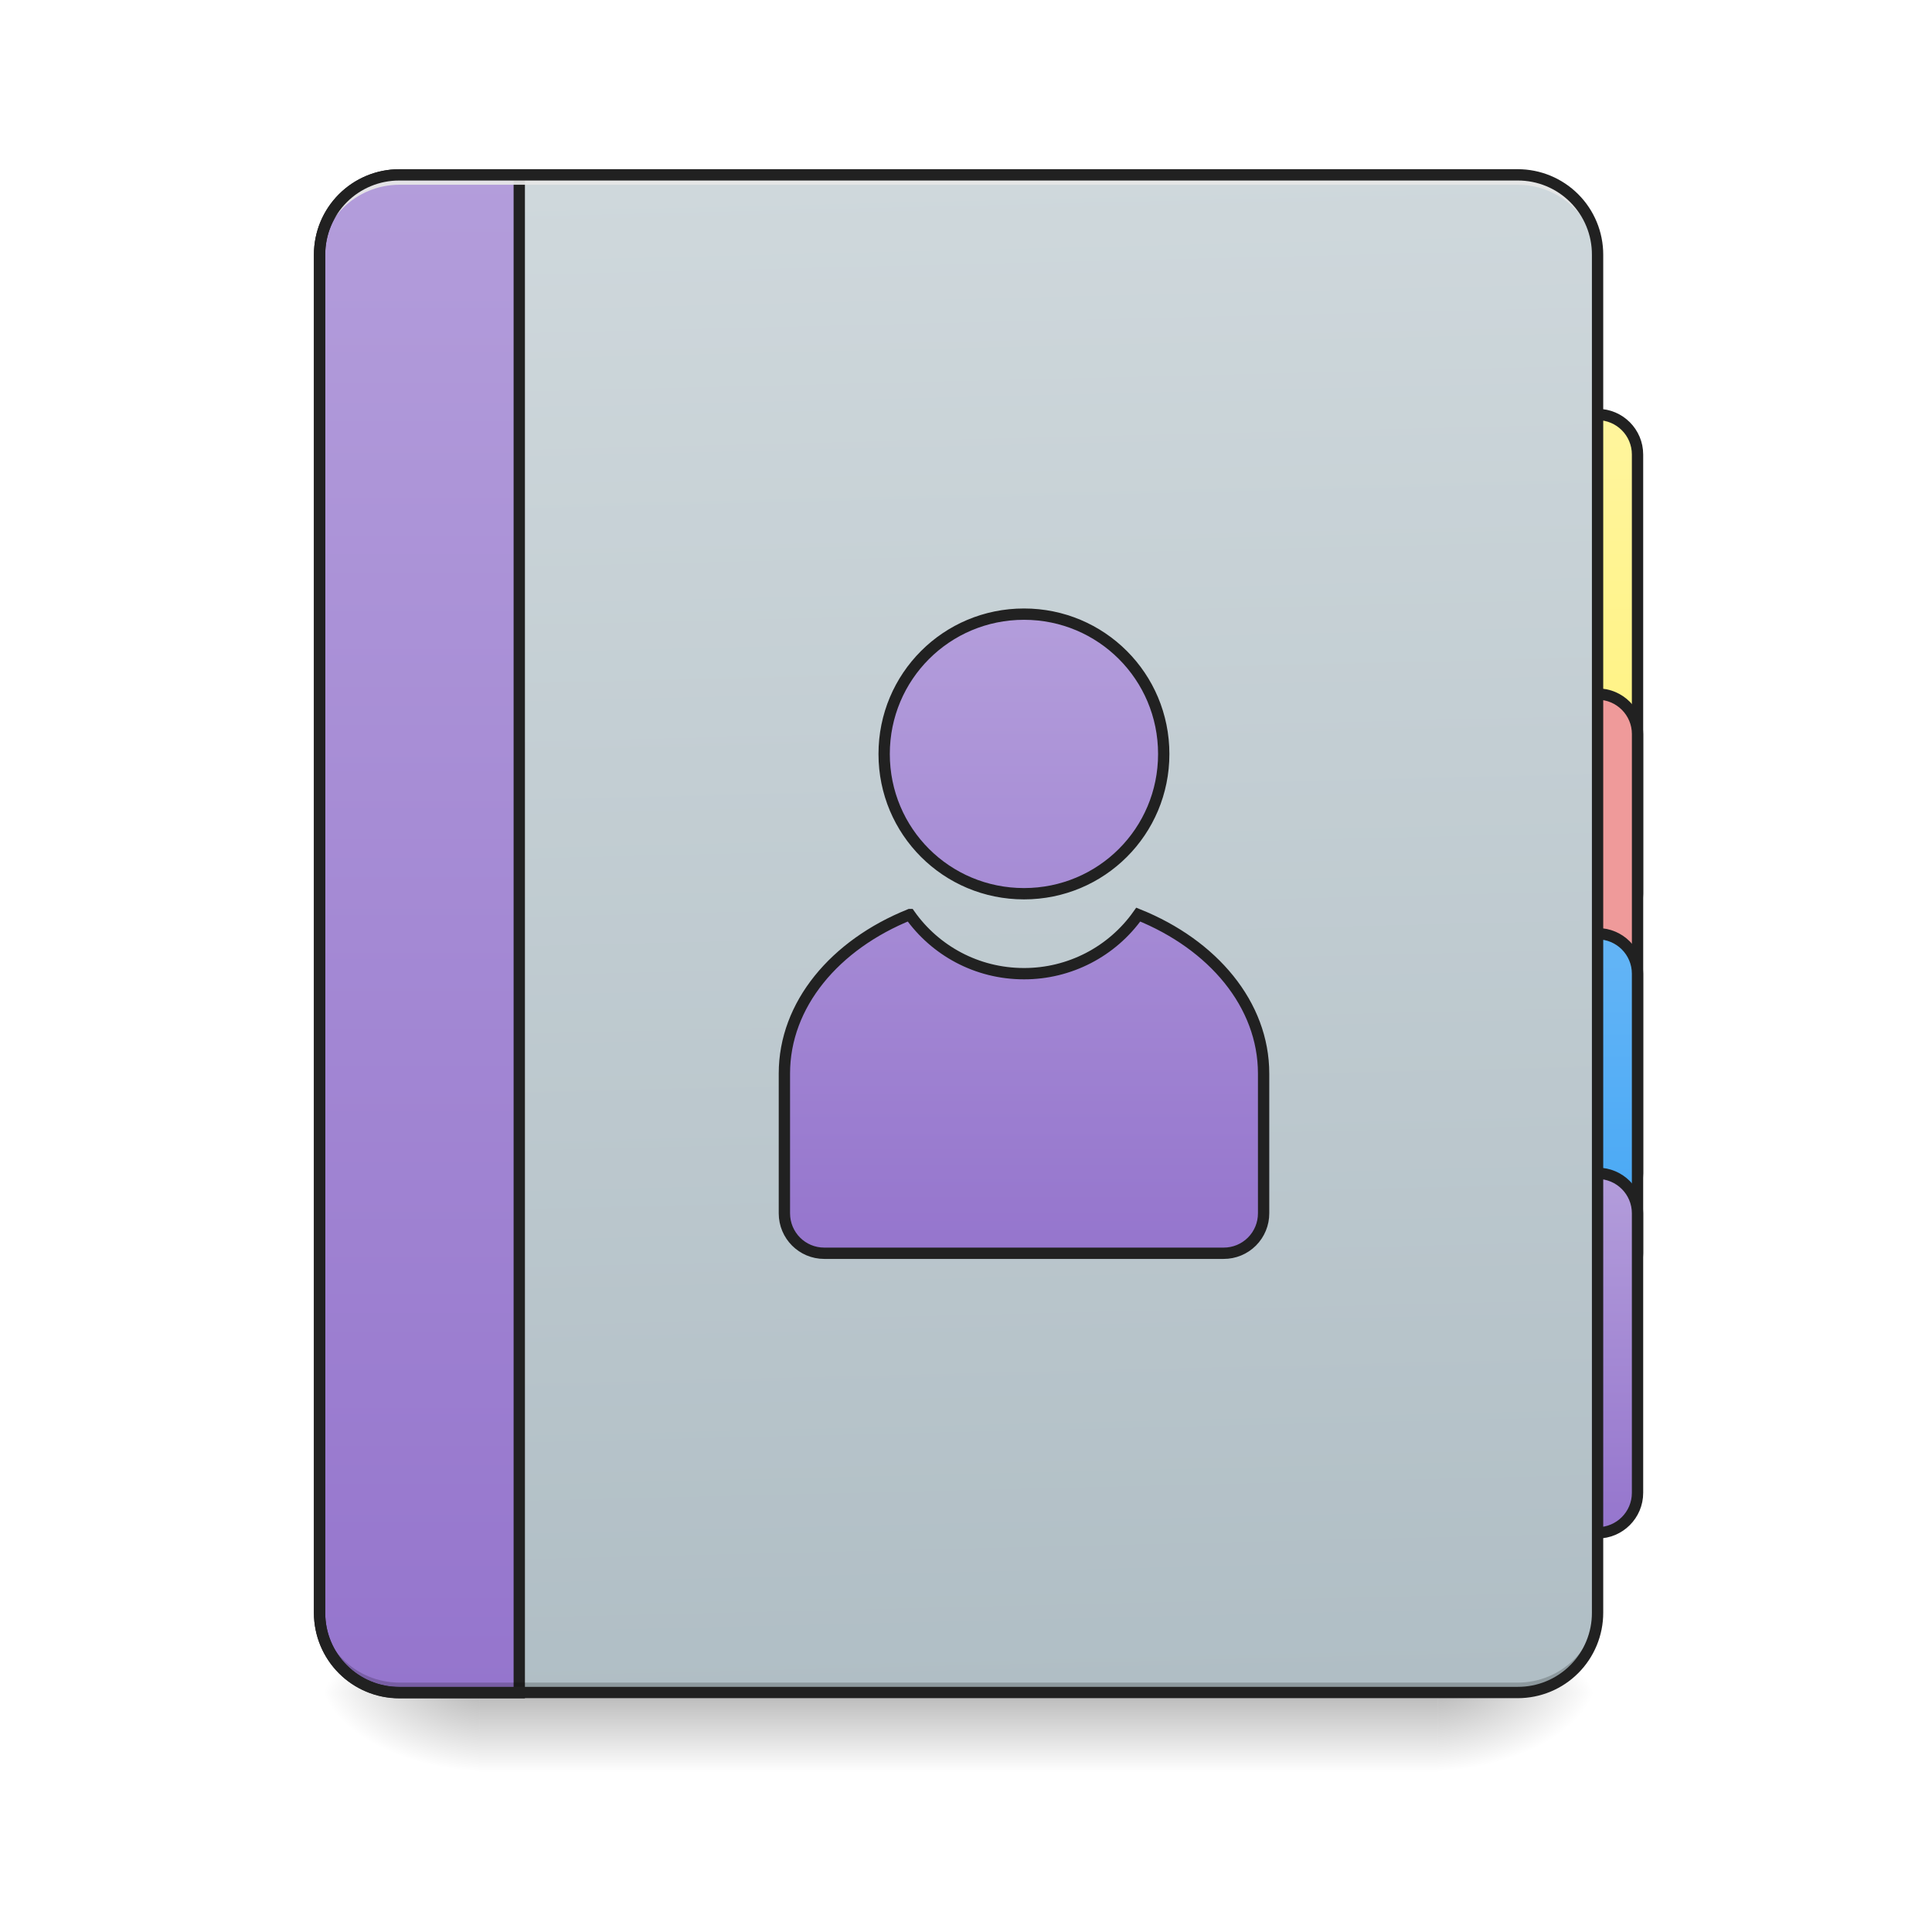
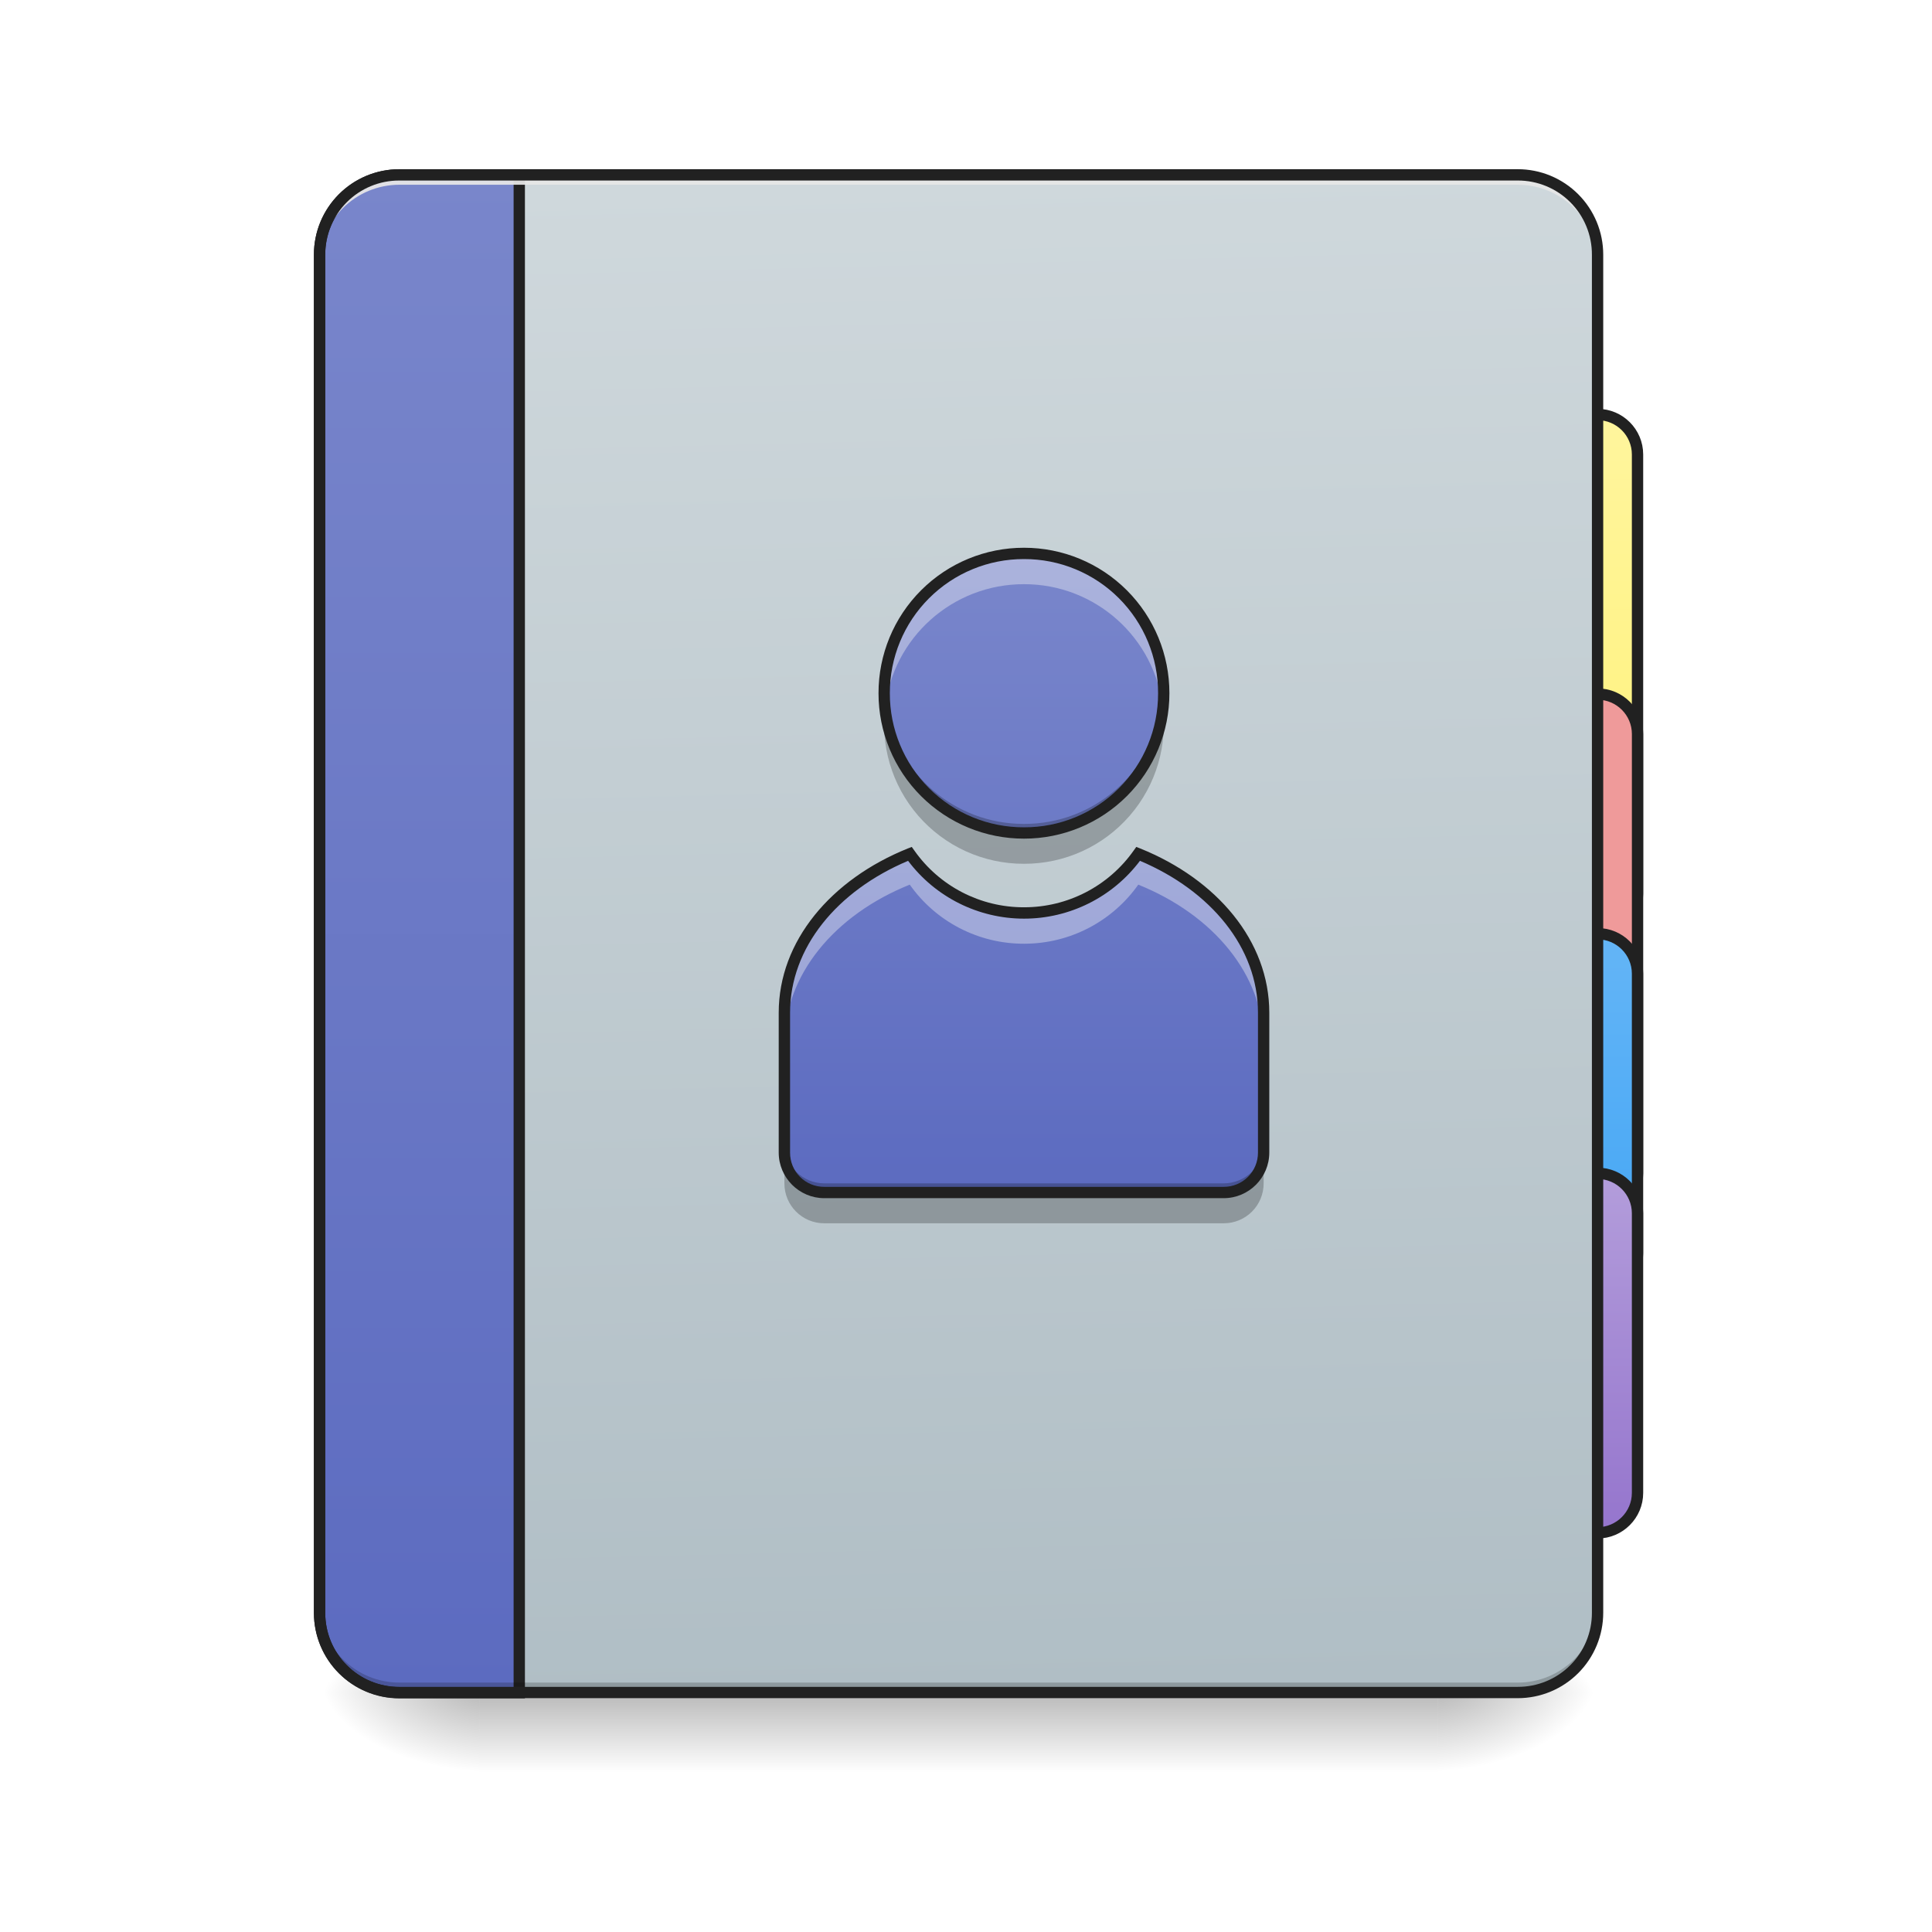
<svg xmlns="http://www.w3.org/2000/svg" width="64pt" height="64pt" viewBox="0 0 64 64">
  <defs>
    <linearGradient id="a" gradientUnits="userSpaceOnUse" x1="254" y1="233.5" x2="254" y2="254.667" gradientTransform="translate(0 26.878) scale(.12501)">
      <stop offset="0" stop-opacity=".275" />
      <stop offset="1" stop-opacity="0" />
    </linearGradient>
    <radialGradient id="b" gradientUnits="userSpaceOnUse" cx="450.909" cy="189.579" fx="450.909" fy="189.579" r="21.167" gradientTransform="matrix(0 -.15626 -.28128 0 100.292 127.19)">
      <stop offset="0" stop-opacity=".314" />
      <stop offset=".222" stop-opacity=".275" />
      <stop offset="1" stop-opacity="0" />
    </radialGradient>
    <radialGradient id="c" gradientUnits="userSpaceOnUse" cx="450.909" cy="189.579" fx="450.909" fy="189.579" r="21.167" gradientTransform="matrix(0 .15626 .28128 0 -36.786 -15.055)">
      <stop offset="0" stop-opacity=".314" />
      <stop offset=".222" stop-opacity=".275" />
      <stop offset="1" stop-opacity="0" />
    </radialGradient>
    <radialGradient id="d" gradientUnits="userSpaceOnUse" cx="450.909" cy="189.579" fx="450.909" fy="189.579" r="21.167" gradientTransform="matrix(0 -.15626 .28128 0 -36.786 127.19)">
      <stop offset="0" stop-opacity=".314" />
      <stop offset=".222" stop-opacity=".275" />
      <stop offset="1" stop-opacity="0" />
    </radialGradient>
    <radialGradient id="e" gradientUnits="userSpaceOnUse" cx="450.909" cy="189.579" fx="450.909" fy="189.579" r="21.167" gradientTransform="matrix(0 .15626 -.28128 0 100.292 -15.055)">
      <stop offset="0" stop-opacity=".314" />
      <stop offset=".222" stop-opacity=".275" />
      <stop offset="1" stop-opacity="0" />
    </radialGradient>
    <linearGradient id="f" gradientUnits="userSpaceOnUse" x1="423.333" y1="32.417" x2="423.333" y2="-105.167">
      <stop offset="0" stop-color="#fff176" />
      <stop offset="1" stop-color="#fff59d" />
    </linearGradient>
    <linearGradient id="g" gradientUnits="userSpaceOnUse" x1="423.333" y1="-9.917" x2="423.333" y2="-105.167" gradientTransform="translate(-10.583 137.583)">
      <stop offset="0" stop-color="#42a5f5" />
      <stop offset="1" stop-color="#64b5f6" />
    </linearGradient>
    <linearGradient id="h" gradientUnits="userSpaceOnUse" x1="423.333" y1="-9.917" x2="423.333" y2="-105.167" gradientTransform="translate(-10.583 201.083)">
      <stop offset="0" stop-color="#9575cd" />
      <stop offset="1" stop-color="#b39ddb" />
    </linearGradient>
    <linearGradient id="i" gradientUnits="userSpaceOnUse" x1="306.917" y1="-25.792" x2="305.955" y2="-141.415" gradientTransform="matrix(.1507 0 0 .43482 -11.708 67.283)">
      <stop offset="0" stop-color="#b0bec5" />
      <stop offset="1" stop-color="#cfd8dc" />
    </linearGradient>
    <linearGradient id="j" gradientUnits="userSpaceOnUse" x1="165.485" y1="-25.792" x2="165.485" y2="-141.415" gradientTransform="matrix(4.55614 0 0 13.14618 -353.973 2034.18)">
-       <stop offset="0" stop-color="#9575cd" />
-       <stop offset="1" stop-color="#b39ddb" />
+       <stop offset="0" stop-color="#5c6bc0" />
+       <stop offset="1" stop-color="#7986cb" />
    </linearGradient>
-     <linearGradient id="k" gradientUnits="userSpaceOnUse" x1="960" y1="1455.118" x2="960" y2="815.118" gradientTransform="matrix(.26458 0 0 .26458 17.342 -267.916)">
-       <stop offset="0" stop-color="#9575cd" />
-       <stop offset="1" stop-color="#b39ddb" />
+     <linearGradient id="k" gradientUnits="userSpaceOnUse" x1="960" y1="1455.118" x2="960" y2="815.118" gradientTransform="matrix(.03308 0 0 .03308 2.168 -8.627)">
+       <stop offset="0" stop-color="#5c6bc0" />
+       <stop offset="1" stop-color="#7986cb" />
    </linearGradient>
  </defs>
  <path d="M15.875 56.066h31.754v2.649H15.875zm0 0" fill="url(#a)" />
  <path d="M47.629 56.066h5.293v-2.644h-5.293zm0 0" fill="url(#b)" />
  <path d="M15.875 56.066h-5.29v2.649h5.29zm0 0" fill="url(#c)" />
  <path d="M15.875 56.066h-5.29v-2.644h5.29zm0 0" fill="url(#d)" />
  <path d="M47.629 56.066h5.293v2.649h-5.293zm0 0" fill="url(#e)" />
  <path d="M423.335-105.167c5.843 0 10.592 4.75 10.592 10.593V21.821c0 5.843-4.75 10.593-10.592 10.593-5.844 0-10.593-4.75-10.593-10.593V-94.574c0-5.843 4.75-10.593 10.593-10.593zm0 0" transform="translate(0 26.878) scale(.12501)" fill="url(#f)" stroke-width="3" stroke-linecap="round" stroke="#212121" />
  <path d="M51.598 22.992h1.324c.73 0 1.324.594 1.324 1.324v14.551c0 .73-.594 1.324-1.324 1.324h-1.324c-.73 0-1.32-.593-1.32-1.324v-14.55c0-.731.59-1.325 1.32-1.325zm0 0" fill="#ef9a9a" stroke-width=".375" stroke-linecap="round" stroke="#212121" />
  <path d="M412.742 32.414h10.593c5.843 0 10.592 4.75 10.592 10.593v74.086c0 5.843-4.75 10.562-10.592 10.562h-10.593a10.548 10.548 0 0 1-10.562-10.562V43.007c0-5.844 4.719-10.593 10.562-10.593zm0 0" transform="translate(0 26.878) scale(.12501)" fill="url(#g)" stroke-width="3" stroke-linecap="round" stroke="#212121" />
  <path d="M412.742 95.908h10.593c5.843 0 10.592 4.75 10.592 10.593v74.086c0 5.843-4.75 10.593-10.592 10.593h-10.593c-5.843 0-10.562-4.75-10.562-10.593v-74.086c0-5.844 4.719-10.593 10.562-10.593zm0 0" transform="translate(0 26.878) scale(.12501)" fill="url(#h)" stroke-width="3" stroke-linecap="round" stroke="#212121" />
  <path d="M13.23 5.793h37.047a2.644 2.644 0 0 1 2.645 2.644v44.985a2.644 2.644 0 0 1-2.645 2.644H13.23a2.644 2.644 0 0 1-2.644-2.644V8.438a2.644 2.644 0 0 1 2.644-2.645zm0 0" fill="url(#i)" />
  <path d="M400.001 175.14c-44.287 0-79.953 35.667-79.953 79.954V1615.12c0 44.288 35.666 79.953 79.953 79.953H519.99V175.141zm0 0" transform="scale(.03308)" fill="url(#j)" stroke-width="11.339" stroke-linecap="round" stroke="#212121" />
  <path d="M13.23 56.066a2.639 2.639 0 0 1-2.644-2.644v-.332a2.64 2.64 0 0 0 2.644 2.648h37.047a2.64 2.64 0 0 0 2.645-2.648v.332a2.639 2.639 0 0 1-2.645 2.644zm0 0" fill-opacity=".196" />
  <path d="M13.23 5.793a2.639 2.639 0 0 0-2.644 2.644v.333A2.642 2.642 0 0 1 13.23 6.12h37.047a2.642 2.642 0 0 1 2.645 2.649v-.332a2.639 2.639 0 0 0-2.645-2.645zm0 0" fill="#e6e6e6" fill-opacity=".937" />
  <path d="M13.23 5.605a2.83 2.83 0 0 0-2.832 2.832v44.985a2.83 2.83 0 0 0 2.832 2.832h37.047a2.83 2.83 0 0 0 2.832-2.832V8.438a2.83 2.83 0 0 0-2.832-2.833zm0 .375h37.047a2.449 2.449 0 0 1 2.457 2.457v44.985a2.447 2.447 0 0 1-2.457 2.457H13.23a2.444 2.444 0 0 1-2.457-2.457V8.438A2.447 2.447 0 0 1 13.23 5.98zm0 0" fill="#212121" />
-   <path d="M271.35-52.266c-20.53 0-37.06 16.53-37.06 37.06 0 20.529 16.53 37.027 37.06 37.027 20.497 0 37.027-16.498 37.027-37.028 0-20.529-16.53-37.059-37.028-37.059zm-30.28 79.618c-19.81 7.968-33.215 23.81-33.215 42.12v37.029c0 5.874 4.718 10.592 10.562 10.592H324.25a10.562 10.562 0 0 0 10.593-10.592V69.473c0-18.31-13.436-34.153-33.216-42.121a36.98 36.98 0 0 1-30.278 15.655c-12.561 0-23.591-6.187-30.278-15.655zm0 0" transform="translate(0 26.878) scale(.12501)" fill="url(#k)" stroke-width="3" stroke-linecap="round" stroke="#212121" />
+   <path d="M33.922 18.332a4.623 4.623 0 0 0-4.633 4.633 4.62 4.62 0 0 0 4.633 4.629 4.619 4.619 0 0 0 4.629-4.63 4.622 4.622 0 0 0-4.63-4.632zm-3.785 9.953c-2.477.996-4.153 2.977-4.153 5.262v4.633c0 .734.59 1.324 1.32 1.324h13.231a1.32 1.32 0 0 0 1.324-1.324v-4.633c0-2.285-1.68-4.266-4.152-5.262a4.623 4.623 0 0 1-3.785 1.957c-1.57 0-2.95-.773-3.785-1.957zm0 0" fill="url(#k)" />
+   <path d="M33.922 18.332a4.623 4.623 0 0 0-4.606 5.14 4.622 4.622 0 0 1 4.606-4.12 4.62 4.62 0 0 1 4.601 4.12 4.622 4.622 0 0 0-4.602-5.14zm-3.785 9.953c-2.477.996-4.153 2.977-4.153 5.262v1.023c0-2.289 1.676-4.27 4.153-5.265a4.617 4.617 0 0 0 3.785 1.957c1.566 0 2.95-.774 3.785-1.957 2.473.996 4.152 2.976 4.152 5.265v-1.023c0-2.285-1.68-4.266-4.152-5.262a4.623 4.623 0 0 1-3.785 1.957c-1.57 0-2.95-.773-3.785-1.957zm0 0" fill="#f7f7f7" fill-opacity=".392" />
+   <path d="M29.336 23.324a4.62 4.62 0 0 0 4.586 5.29 4.619 4.619 0 0 0 4.582-5.29 4.619 4.619 0 0 1-4.582 3.969 4.623 4.623 0 0 1-4.586-3.969zm-3.352 14.551v1.324c0 .735.59 1.324 1.32 1.324h13.231A1.32 1.32 0 0 0 41.86 39.2v-1.324a1.32 1.32 0 0 1-1.324 1.324h-13.23c-.73 0-1.32-.59-1.32-1.324zm0 0" fill-opacity=".235" />
+   <path d="M33.922 18.145a4.813 4.813 0 0 0-4.82 4.82 4.812 4.812 0 0 0 4.82 4.816 4.811 4.811 0 0 0 4.816-4.816 4.812 4.812 0 0 0-4.816-4.82zm0 .375a4.43 4.43 0 0 1 4.441 4.445 4.426 4.426 0 0 1-4.441 4.441 4.43 4.43 0 0 1-4.445-4.441 4.433 4.433 0 0 1 4.445-4.445zm-3.719 9.535l-.137.054c-2.527 1.02-4.27 3.059-4.27 5.438v4.633c0 .832.677 1.511 1.509 1.511h13.23c.836 0 1.512-.68 1.512-1.511v-4.633c0-2.379-1.742-4.418-4.27-5.438l-.136-.054-.086.12a4.438 4.438 0 0 1-3.633 1.88 4.427 4.427 0 0 1-3.633-1.88zm7.559.46c2.347.993 3.91 2.876 3.91 5.032v4.633a1.13 1.13 0 0 1-1.137 1.136h-13.23a1.127 1.127 0 0 1-1.133-1.136v-4.633c0-2.156 1.558-4.04 3.91-5.031a4.807 4.807 0 0 0 7.68 0zm0 0" fill="#212121" />
</svg>
